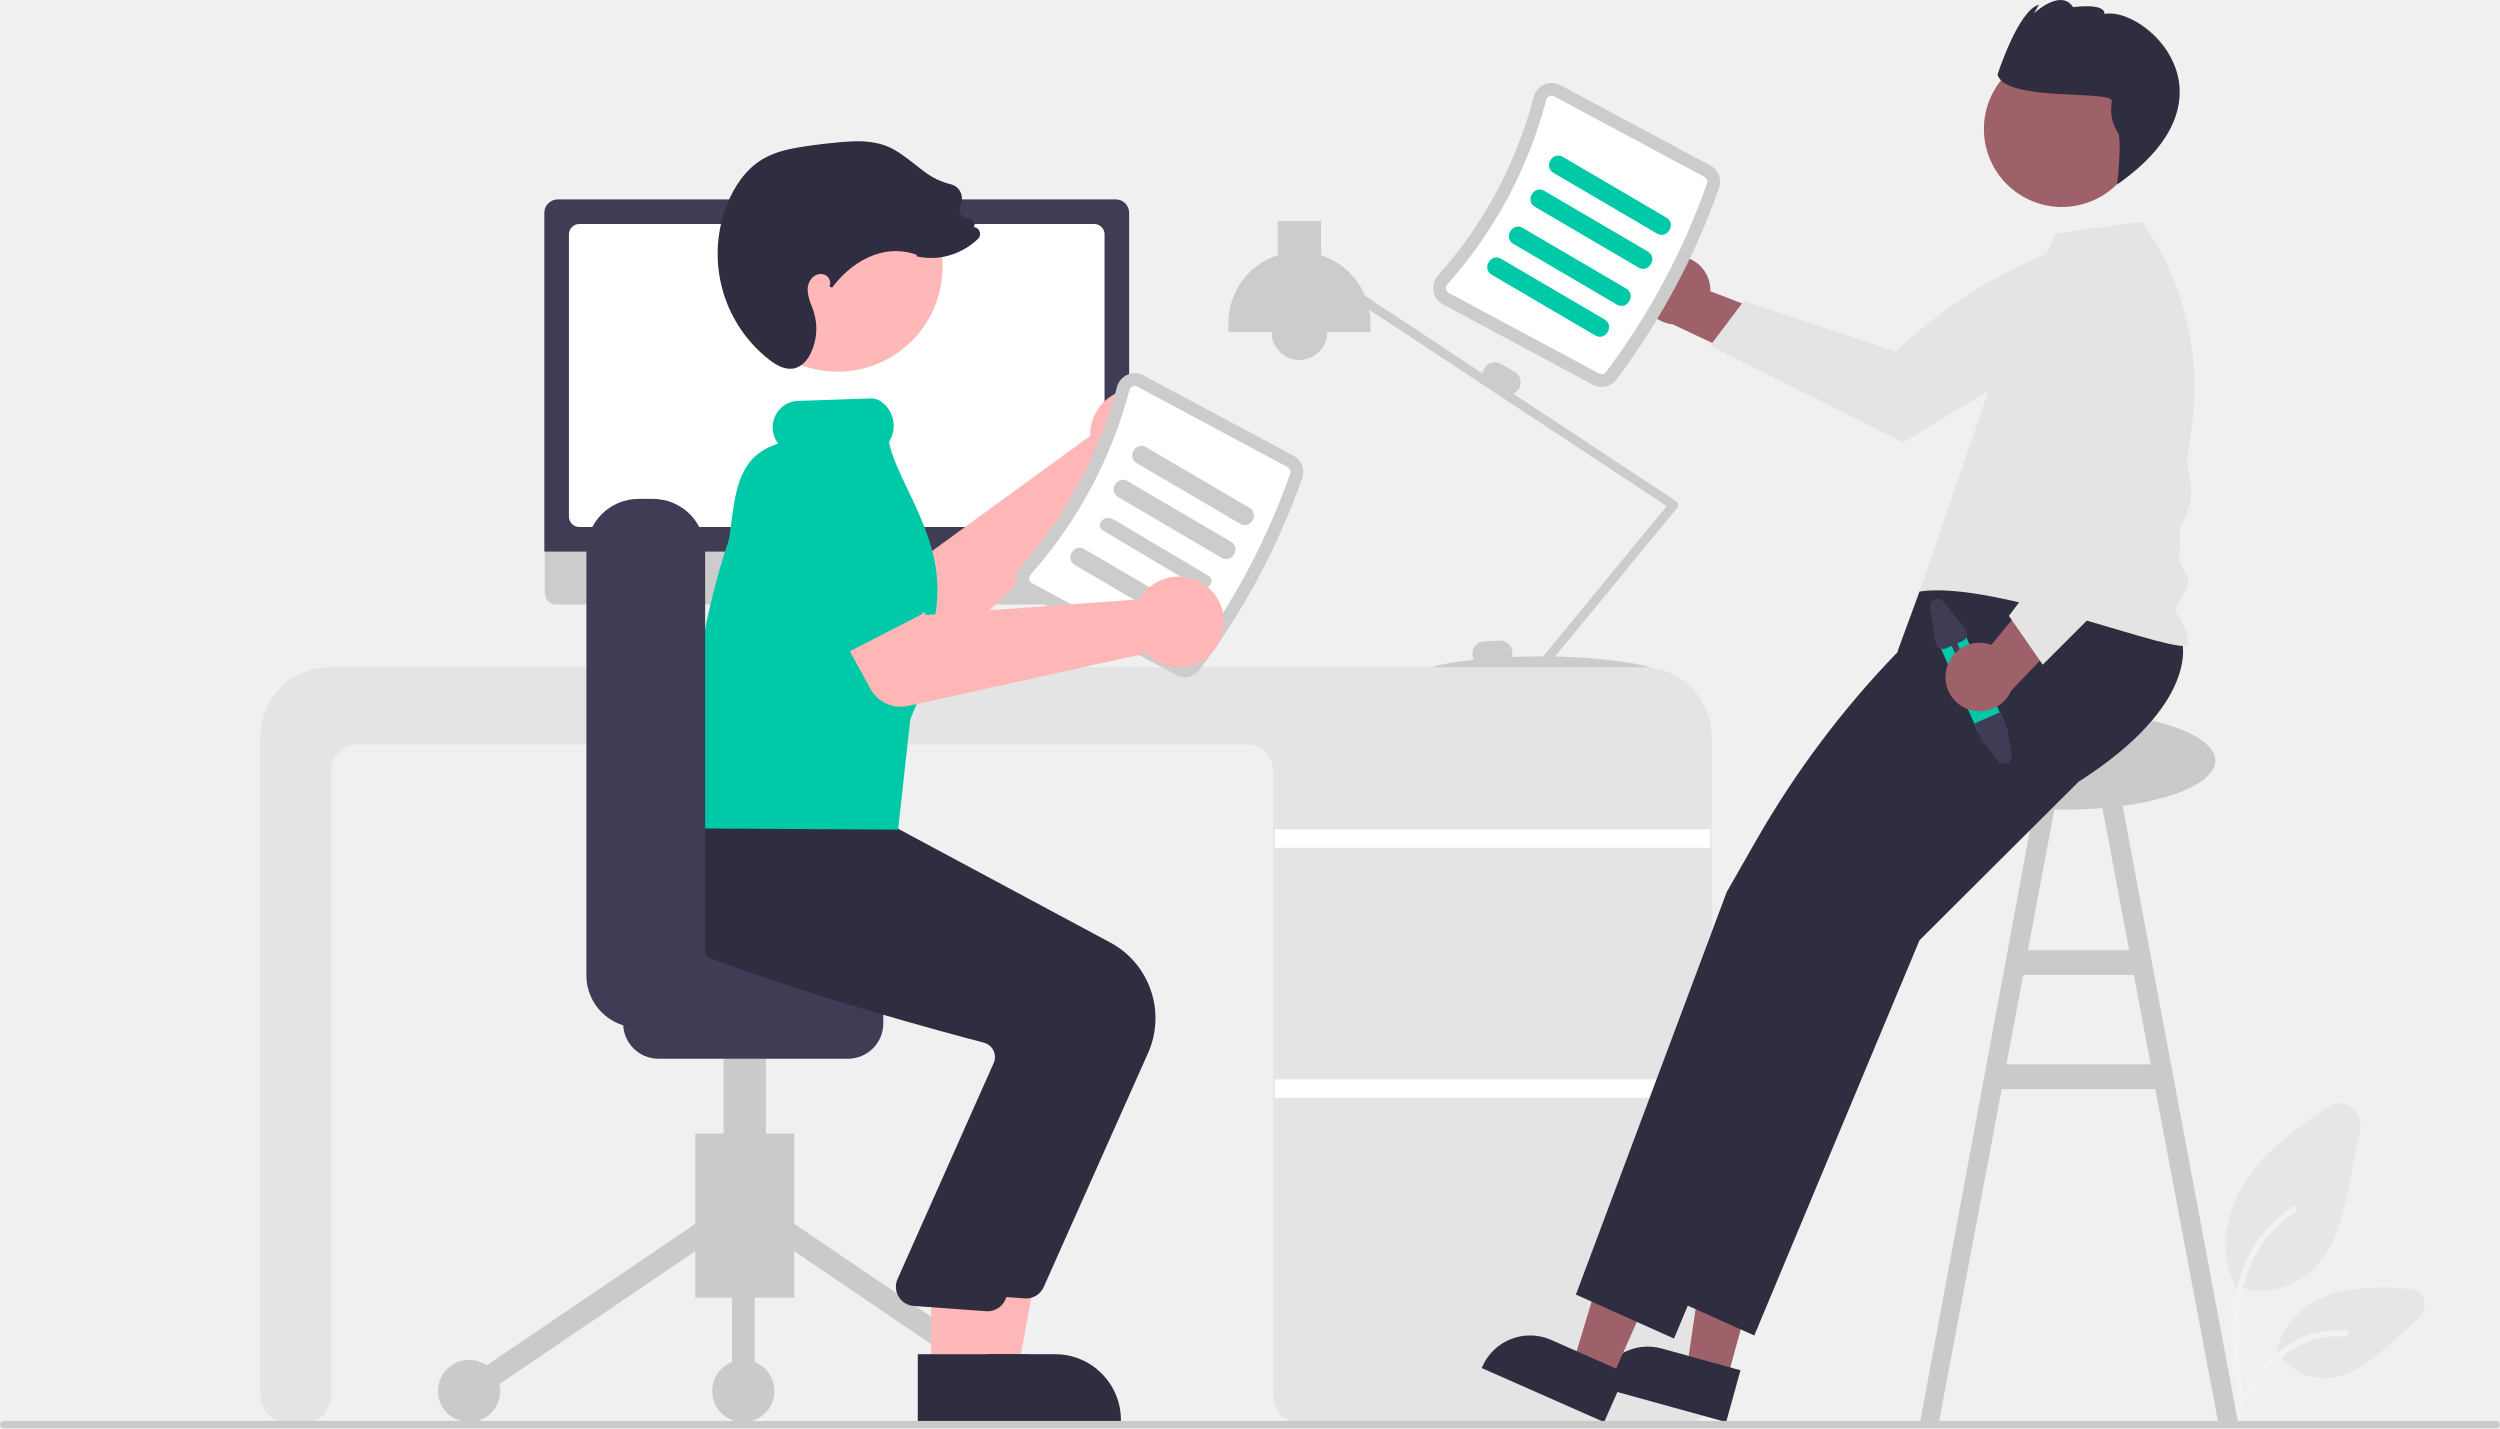
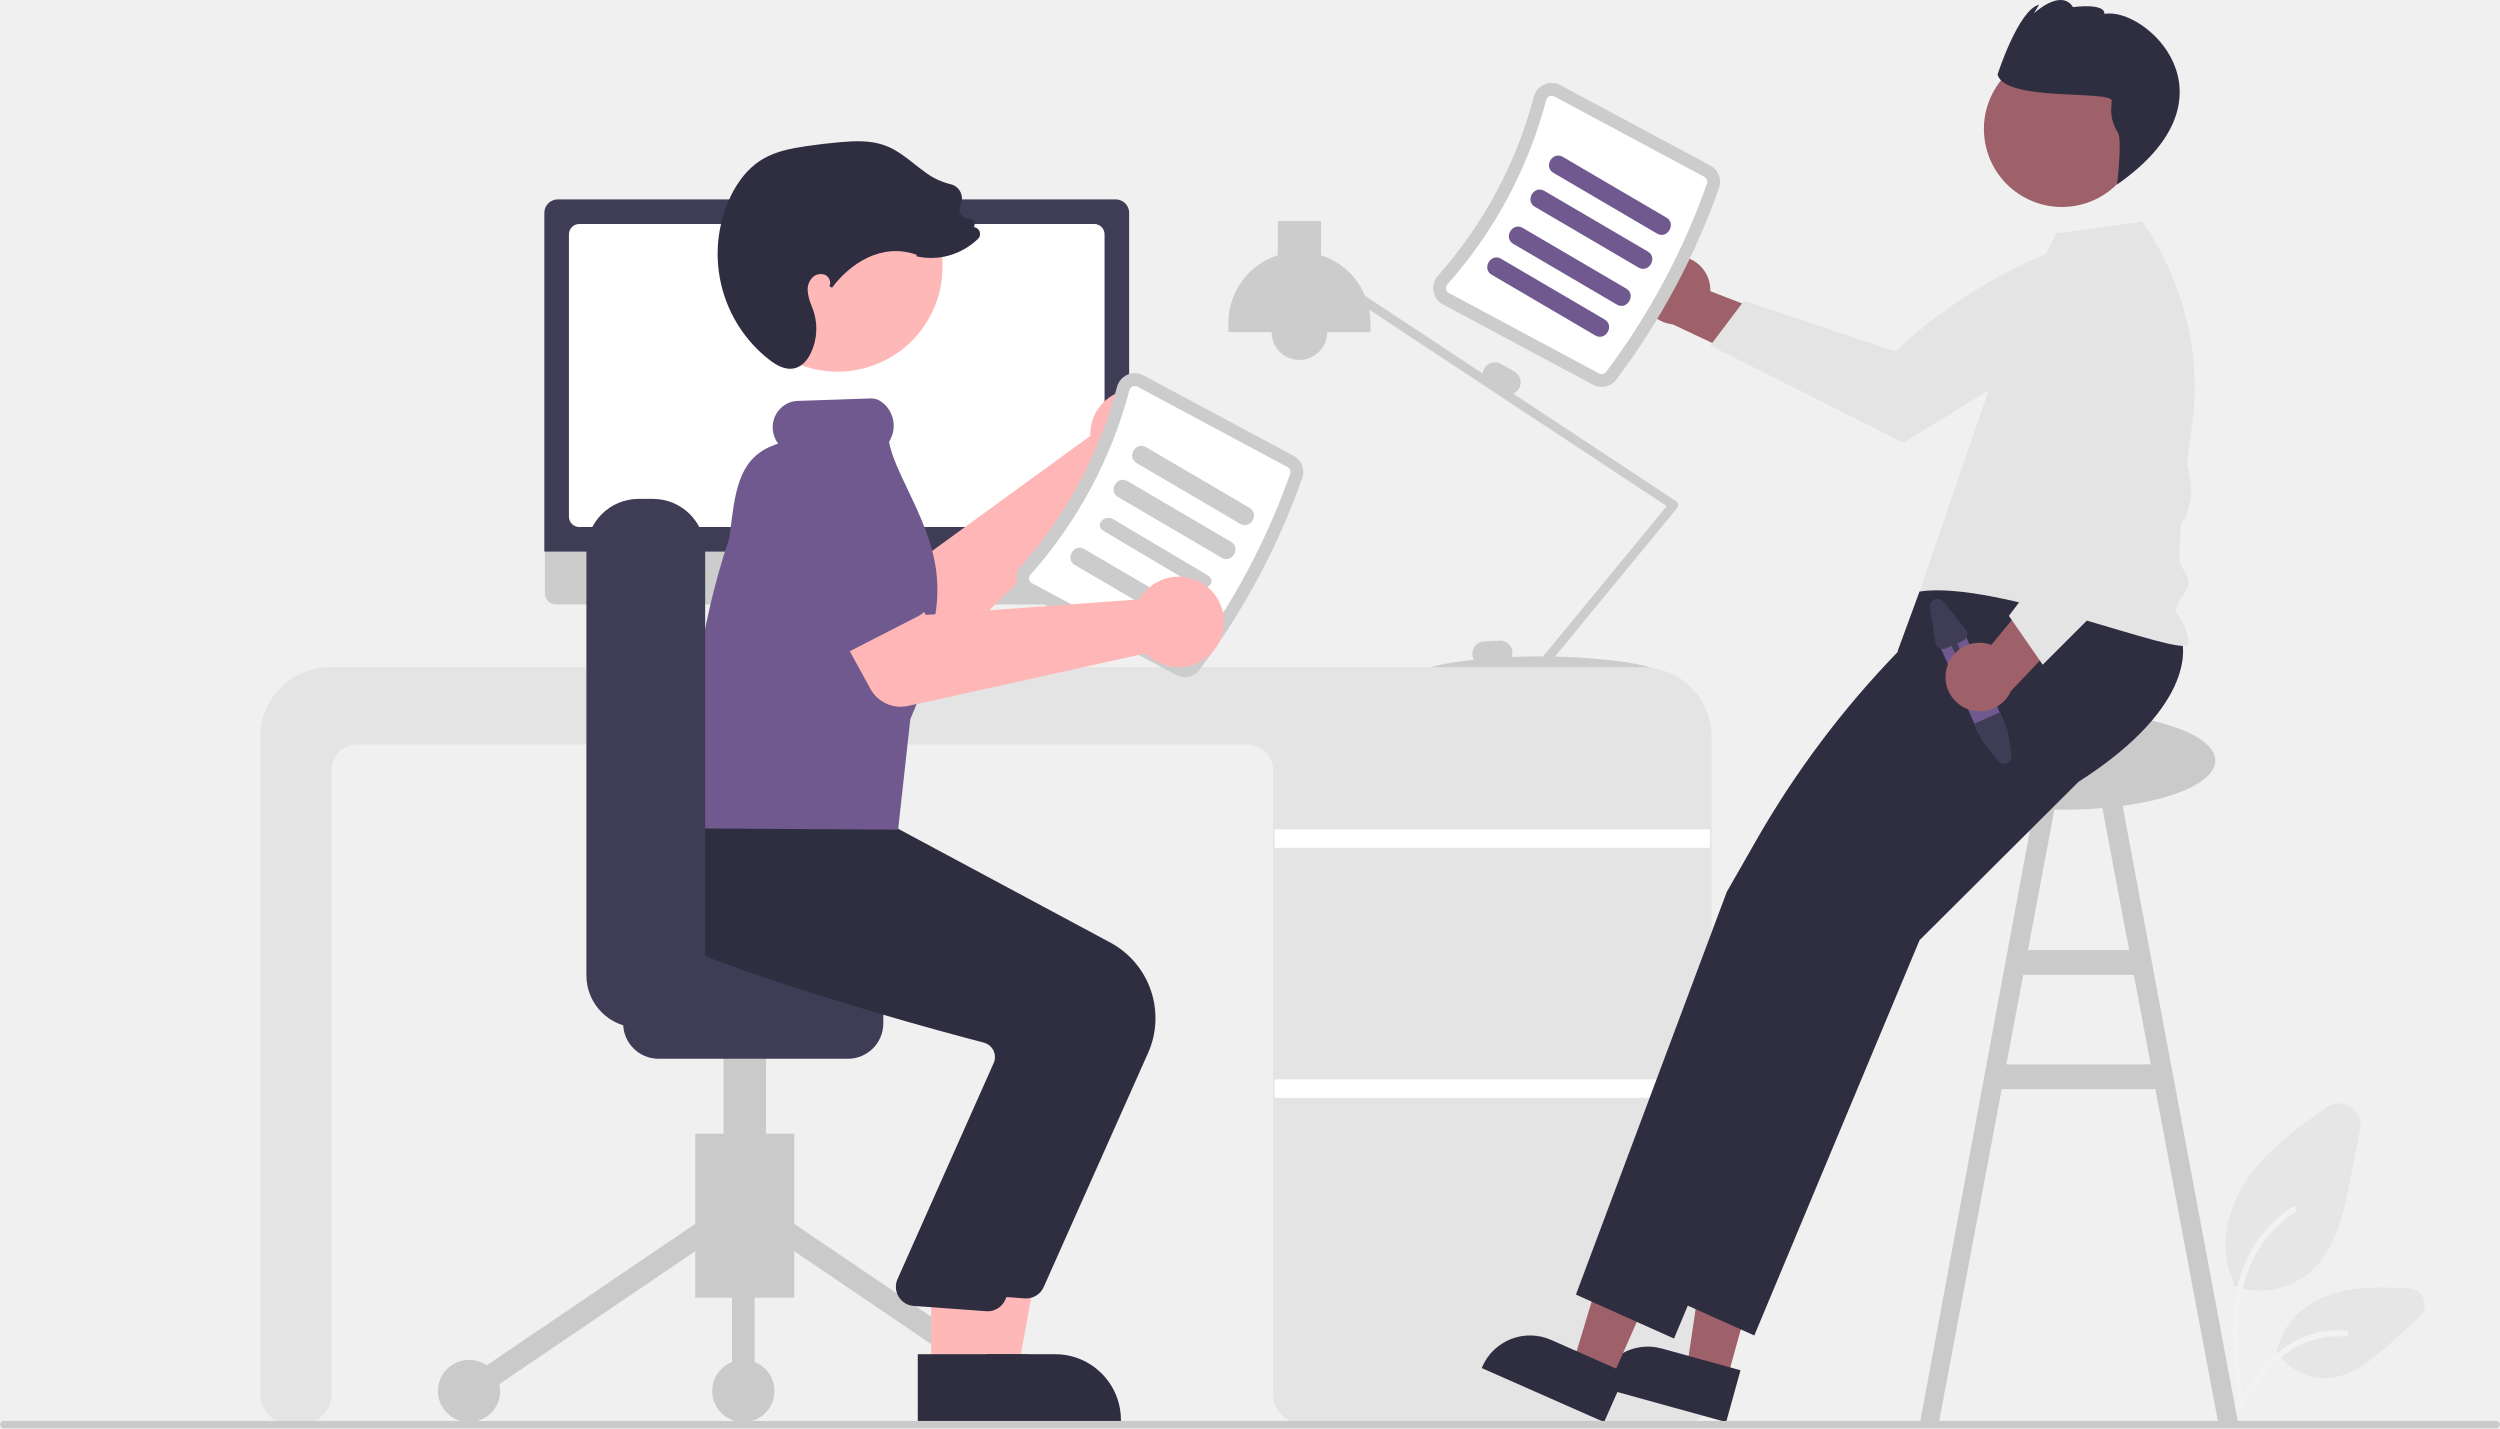
<svg xmlns="http://www.w3.org/2000/svg" data-name="Layer 1" width="809.675" height="462.577" viewBox="0 0 809.675 462.577">
  <path d="M328.25,429.039v-130a7,7,0,1,1,14,0v130a7,7,0,0,1-14,0Z" transform="translate(-195.1623 -218.7113)" fill="#f0f0f0" />
  <path d="M311.5,429.039v-130a7,7,0,1,1,14,0v130a7,7,0,0,1-14,0Z" transform="translate(-195.1623 -218.7113)" fill="#f0f0f0" />
  <path d="M294.75,429.039v-130a7,7,0,1,1,14,0v130a7,7,0,0,1-14,0Z" transform="translate(-195.1623 -218.7113)" fill="#f0f0f0" />
  <path d="M927.154,636.675a24.441,24.441,0,0,1-8.271-1.436l-.409-.147.188-.905c-4.752-9.601-3.091-22.753,4.253-33.567,6.677-9.831,16.829-16.979,25.786-23.284a6.967,6.967,0,0,1,10.848,7.029l-3.203,16.434c-2.312,11.855-5.062,23.076-13.217,30.073A24.904,24.904,0,0,1,927.154,636.675Z" transform="translate(-195.1623 -218.7113)" fill="#e6e6e6" />
  <path d="M948.131,665.072a18.621,18.621,0,0,1-15.563-8.565l-.232-.361.554-.488c1.433-7.818,8.173-14.784,17.223-17.78,8.226-2.723,17.306-2.277,25.312-1.886h0a5.349,5.349,0,0,1,3.323,9.314l-9.008,8.131c-6.546,5.907-13.074,11.241-20.949,11.623Q948.459,665.073,948.131,665.072Z" transform="translate(-195.1623 -218.7113)" fill="#e6e6e6" />
  <path d="M920.176,673.764c-1.33-9.905-2.698-19.938-1.765-29.949.829-8.891,3.482-17.576,8.884-24.696a40.516,40.516,0,0,1,10.31-9.551c1.031-.665,1.98,1.005.953,1.667a38.871,38.871,0,0,0-15.112,18.64c-3.29,8.555-3.818,17.88-3.251,26.968.343,5.496,1.07,10.955,1.802,16.408a1.004,1.004,0,0,1-.66,1.188.948.948,0,0,1-1.162-.674Z" transform="translate(-195.1623 -218.7113)" fill="#f2f2f2" />
  <path d="M916.416,679.458c6.403-11.581,13.829-24.453,27.099-28.567a29.613,29.613,0,0,1,11.398-1.203c1.21.107.908,2.014-.3,1.907a27.633,27.633,0,0,0-18.19,4.92c-5.129,3.569-9.122,8.53-12.502,13.792-2.07,3.223-3.925,6.582-5.78,9.938-.593,1.072-2.325.298-1.726-.787Z" transform="translate(-195.1623 -218.7113)" fill="#f2f2f2" />
  <path d="M913.535,679.289,920,679.437,881.02,471.199l-6.465,1.218,10.179,54.02H851.94l10.179-54.02-6.464-1.218L817,679.437l6.139-.148,20.322-107.852h49.751ZM844.969,563.437l5.464-29h35.808l5.464,29Z" transform="translate(-195.1623 -218.7113)" fill="#cacaca" />
  <path d="M631.25,432.356V363.97c0-2.03,3.14-3.682,7-3.682s7,1.652,7,3.682v68.385c0,2.03-3.14,3.682-7,3.682S631.25,434.386,631.25,432.356Z" transform="translate(-195.1623 -218.7113)" fill="#f0f0f0" />
  <path d="M614.5,432.356V363.97c0-2.03,3.14-3.682,7-3.682s7,1.652,7,3.682v68.385c0,2.03-3.14,3.682-7,3.682S614.5,434.386,614.5,432.356Z" transform="translate(-195.1623 -218.7113)" fill="#f0f0f0" />
  <path d="M597.75,432.356V363.97c0-2.03,3.14-3.682,7-3.682s7,1.652,7,3.682v68.385c0,2.03-3.14,3.682-7,3.682S597.75,434.386,597.75,432.356Z" transform="translate(-195.1623 -218.7113)" fill="#f0f0f0" />
  <path d="M738.664,382.065a1.499,1.499,0,0,0-.656-1.028L685.235,346.198a3.954,3.954,0,0,0,1.894-1.659h0a4.012,4.012,0,0,0-1.464-5.464l-4.33-2.5a4.011,4.011,0,0,0-5.464,1.464,3.939,3.939,0,0,0-.507,1.643l-38.094-25.148A23.059,23.059,0,0,0,623,301.377V290.289H609v11.088a23.007,23.007,0,0,0-16,21.912v3h14a9,9,0,0,0,18,0h14v-3a23.123,23.123,0,0,0-.405-4.286l96.369,63.62L694.933,431.293c-.311-.001-.62-.004-.933-.004-3.194,0-6.289.075-9.237.206a3.957,3.957,0,0,0,.229-1.544,4.012,4.012,0,0,0-4.203-3.786l-4.993.26a4.012,4.012,0,0,0-3.787,4.203,3.932,3.932,0,0,0,.542,1.772C663.722,433.337,658,434.631,658,435.289c0,1.078,15.363.052,34.592.002a1.495,1.495,0,0,0,2.566.45l.371-.45c19.172.053,34.471,1.073,34.471-.003,0-1.015-13.602-3.538-31.226-3.943l39.566-48.104A1.501,1.501,0,0,0,738.664,382.065Z" transform="translate(-195.1623 -218.7113)" fill="#ccc" />
  <path d="M740.107,679.789H616.892a9.403,9.403,0,0,1-9.392-9.393V468.181a8.401,8.401,0,0,0-8.392-8.392H310.892a8.401,8.401,0,0,0-8.392,8.392V670.396A9.403,9.403,0,0,1,293.108,679.789h-4.216a9.403,9.403,0,0,1-9.392-9.393V457.289a22.525,22.525,0,0,1,22.5-22.5h425a22.526,22.526,0,0,1,22.5,22.5V670.396A9.404,9.404,0,0,1,740.107,679.789Z" transform="translate(-195.1623 -218.7113)" fill="#e4e4e4" />
  <rect x="412.838" y="268.577" width="141" height="6" fill="#fff" />
  <rect x="412.838" y="349.577" width="141" height="6" fill="#fff" />
  <path d="M491.284,433.801l-4.052-1.706-2.78-20.315H447.431l-3.013,20.232-3.626,1.813a.861.861,0,0,0,.385,1.631h49.772A.861.861,0,0,0,491.284,433.801Z" transform="translate(-195.1623 -218.7113)" fill="#e6e6e6" />
  <path d="M557.071,414.483H375.217a3.603,3.603,0,0,1-3.595-3.603V385.236H560.666V410.88A3.603,3.603,0,0,1,557.071,414.483Z" transform="translate(-195.1623 -218.7113)" fill="#ccc" />
  <path d="M560.856,397.356H371.457V287.632A4.348,4.348,0,0,1,375.8,283.289H556.513a4.348,4.348,0,0,1,4.343,4.343Z" transform="translate(-195.1623 -218.7113)" fill="#3f3d56" />
  <path d="M549.544,389.392H382.769a3.352,3.352,0,0,1-3.348-3.348V294.601a3.352,3.352,0,0,1,3.348-3.348H549.544a3.352,3.352,0,0,1,3.348,3.348V386.044A3.352,3.352,0,0,1,549.544,389.392Z" transform="translate(-195.1623 -218.7113)" fill="#fff" />
  <path d="M736.502,301.75a11.025,11.025,0,0,1,12.592,11.281l36.565,14.074-16.566,11.836-32.183-15.18a11.085,11.085,0,0,1-.407-22.012Z" transform="translate(-195.1623 -218.7113)" fill="#9e616a" />
  <path d="M875.339,294.841l6.186,11.247a32.296,32.296,0,0,1-10.963,18.211c-9.471,7.988-58.992,37.737-58.992,37.737l-62.517-31.385,10.937-14.533,49.082,16.449,0,0a160.767,160.767,0,0,1,64.164-37.094Z" transform="translate(-195.1623 -218.7113)" fill="#e4e4e4" />
  <ellipse cx="668.675" cy="246.336" rx="48.791" ry="15.898" fill="#cacaca" />
  <polygon points="559.217 447.105 546.261 443.524 553.909 391.846 573.031 397.133 559.217 447.105" fill="#9e616a" />
  <path d="M754.212,679.289l-41.775-11.548.146-.528a16.871,16.871,0,0,1,20.755-11.766l.001 0,25.515,7.053Z" transform="translate(-195.1623 -218.7113)" fill="#2f2e41" />
  <polygon points="521.653 447.273 509.356 441.843 524.448 391.831 542.596 399.844 521.653 447.273" fill="#9e616a" />
  <path d="M714.688,679.289,675.039,661.781l.221-.501a16.871,16.871,0,0,1,22.247-8.619l.001 0,24.216,10.693Z" transform="translate(-195.1623 -218.7113)" fill="#2f2e41" />
  <path d="M901.809,426.178s6.517,20.193-33.471,45.73l-51.501,51.319-53.512,128.006-31.77-14.243,6.231-16.632,4.181-11.16,2.139-5.71,2.293-6.121L780.41,506.581l28.57-50.023.829-27.143,7.027-19.134,50.983-18.091Z" transform="translate(-195.1623 -218.7113)" fill="#2f2e41" />
  <path d="M875.809,427.178s6.517,20.193-33.471,45.73l-51.501,51.319-53.512,128.006-31.77-14.243,6.231-16.632,4.181-11.16,2.139-5.71,2.293-6.121L754.41,507.581l9.566-16.749a305.081,305.081,0,0,1,45.646-60.815L819,420.322l1-15,21.82-12.133Z" transform="translate(-195.1623 -218.7113)" fill="#2f2e41" />
  <path d="M845,328.322l16-34,27.922-3.809S910.724,318.291,905,357.322c-2.147,14.637-3.896,29.209-4,42-.028,3.403,2.95,4.923,3,8,.049,3.023-5.643,7.946-4,10a17.53,17.53,0,0,1,4,10c-1.981,4.716-61.956-20.834-87.164-17.042Z" transform="translate(-195.1623 -218.7113)" fill="#e4e4e4" />
  <circle cx="862.949" cy="260.492" r="25.255" transform="translate(2.9207 650.46) rotate(-59.27092)" fill="#9e616a" />
  <path d="M879.095,251.424c-.048.665-.115,1.545-.192,2.54a13.191,13.191,0,0,0,2.199,7.68c1.413,2.389-.273,16.821-.273,16.821,41.368-28.836,8.681-57.807-4.105-55.232.267-3.667-10.161-2.214-10.161-2.214-3.973-6.188-12.682,2.026-12.682,2.026l1.68-2.827c-6.761,1.72-13.444,22.615-13.444,22.615C844.411,251.848,879.362,247.757,879.095,251.424Z" transform="translate(-195.1623 -218.7113)" fill="#2f2e41" />
  <path d="M718.615,341.697a231.85,231.85,0,0,0,33.323-62.191,5.955,5.955,0,0,0-2.812-7.169L700.481,246.272a5.878,5.878,0,0,0-5.157-.209,5.978,5.978,0,0,0-3.407,3.992,141.635,141.635,0,0,1-31.067,57.982,5.977,5.977,0,0,0-1.437,5.047,5.878,5.878,0,0,0,3.03,4.177l48.645,26.065A5.955,5.955,0,0,0,718.615,341.697Z" transform="translate(-195.1623 -218.7113)" fill="#ccc" />
  <path d="M715.296,339.203a1.797,1.797,0,0,1-2.245.464L664.405,313.601a1.725,1.725,0,0,1-.903-1.242,1.825,1.825,0,0,1,.45-1.561,145.803,145.803,0,0,0,31.983-59.69,1.825,1.825,0,0,1,1.049-1.239,1.726,1.726,0,0,1,1.537.064L747.165,275.998a1.797,1.797,0,0,1,.858,2.128A227.698,227.698,0,0,1,715.296,339.203Z" transform="translate(-195.1623 -218.7113)" fill="#fff" />
-   <path d="M698.277,274.697l33.552,19.666c3.338,1.957,6.361-3.227,3.028-5.181L701.305,269.516c-3.338-1.957-6.361,3.227-3.028,5.181Z" transform="translate(-195.1623 -218.7113)" fill="#00c9a7" />
-   <path d="M692.277,285.697l33.552,19.666c3.338,1.957,6.361-3.227,3.028-5.181L695.305,280.516c-3.338-1.957-6.361,3.227-3.028,5.181Z" transform="translate(-195.1623 -218.7113)" fill="#00c9a7" />
-   <path d="M685.277,297.697l33.552,19.666c3.338,1.957,6.361-3.227,3.028-5.181L688.305,292.516c-3.338-1.957-6.361,3.227-3.028,5.181Z" transform="translate(-195.1623 -218.7113)" fill="#00c9a7" />
-   <path d="M678.277,307.697l33.552,19.666c3.338,1.957,6.361-3.227,3.028-5.181L681.305,302.516c-3.338-1.957-6.361,3.227-3.028,5.181Z" transform="translate(-195.1623 -218.7113)" fill="#00c9a7" />
-   <path d="M831.232,423.375,843.828,451.701a4.469,4.469,0,0,1-.319,4.243,4.479,4.479,0,0,1-4.54,2.019,4.128,4.128,0,0,1-.868-.232,4.512,4.512,0,0,1-2.496-2.374l-12.596-28.325a4.5,4.5,0,1,1,8.224-3.657Z" transform="translate(-195.1623 -218.7113)" fill="#00c9a7" />
+   <path d="M698.277,274.697l33.552,19.666c3.338,1.957,6.361-3.227,3.028-5.181L701.305,269.516c-3.338-1.957-6.361,3.227-3.028,5.181Z" transform="translate(-195.1623 -218.7113)" fill="#6f598f" />
+   <path d="M692.277,285.697l33.552,19.666c3.338,1.957,6.361-3.227,3.028-5.181L695.305,280.516c-3.338-1.957-6.361,3.227-3.028,5.181Z" transform="translate(-195.1623 -218.7113)" fill="#6f598f" />
+   <path d="M685.277,297.697l33.552,19.666c3.338,1.957,6.361-3.227,3.028-5.181L688.305,292.516c-3.338-1.957-6.361,3.227-3.028,5.181Z" transform="translate(-195.1623 -218.7113)" fill="#6f598f" />
+   <path d="M678.277,307.697l33.552,19.666c3.338,1.957,6.361-3.227,3.028-5.181L681.305,302.516c-3.338-1.957-6.361,3.227-3.028,5.181Z" transform="translate(-195.1623 -218.7113)" fill="#6f598f" />
+   <path d="M831.232,423.375,843.828,451.701a4.469,4.469,0,0,1-.319,4.243,4.479,4.479,0,0,1-4.54,2.019,4.128,4.128,0,0,1-.868-.232,4.512,4.512,0,0,1-2.496-2.374l-12.596-28.325a4.5,4.5,0,1,1,8.224-3.657Z" transform="translate(-195.1623 -218.7113)" fill="#6f598f" />
  <path d="M842.812,449.416l2.524,5.717,1.29,8.105a2.451,2.451,0,0,1-4.329,1.925l-5.222-6.497-2.487-5.592Z" transform="translate(-195.1623 -218.7113)" fill="#3f3d56" />
  <path d="M820.209,415.495l1.805,11.34a2.452,2.452,0,0,0,3.419,1.855l1.79-.796,3.454,7.767a1,1,0,0,0,1.827-.813l-3.454-7.767,1.79-.796a2.455,2.455,0,0,0,1.248-3.232,2.468,2.468,0,0,0-.337-.549l-7.212-8.936a2.453,2.453,0,0,0-4.33,1.926Z" transform="translate(-195.1623 -218.7113)" fill="#3f3d56" />
  <path d="M825.434,435.963a11.025,11.025,0,0,1,14.671-8.402l24.866-30.278,6.021,19.449-24.537,25.771a11.085,11.085,0,0,1-21.022-6.54Z" transform="translate(-195.1623 -218.7113)" fill="#9e616a" />
  <path d="M856.739,433.995,845.787,418.176l31.099-41.465-16.021-34.33,1.167-40.835,13.239-2.446.164.082a32.537,32.537,0,0,1,14.099,16.423c3.303,8.256,10.675,39.25,14.776,56.99a20.679,20.679,0,0,1-5.561,19.389Z" transform="translate(-195.1623 -218.7113)" fill="#e4e4e4" />
  <path d="M548.376,357.557a14.719,14.719,0,0,0-.091,2.316l-56.073,40.794L476.808,393.849l-13.327,21.903,26.098,14.719a11.186,11.186,0,0,0,13.311-1.741l56.435-55.123a14.677,14.677,0,1,0-10.949-16.05Z" transform="translate(-195.1623 -218.7113)" fill="#ffb6b6" />
-   <path d="M490.399,402.158l-16.352,27.248a6.292,6.292,0,0,1-9.388,1.625l-24.483-20.107A17.474,17.474,0,0,1,458.247,381.01l29.17,12.099a6.292,6.292,0,0,1,2.983,9.049Z" transform="translate(-195.1623 -218.7113)" fill="#00c9a7" />
+   <path d="M490.399,402.158l-16.352,27.248a6.292,6.292,0,0,1-9.388,1.625l-24.483-20.107A17.474,17.474,0,0,1,458.247,381.01l29.17,12.099a6.292,6.292,0,0,1,2.983,9.049Z" transform="translate(-195.1623 -218.7113)" fill="#6f598f" />
  <rect x="420.336" y="585.879" width="32.052" height="53.115" transform="translate(677.5629 1006.162) rotate(-180)" fill="#cacaca" />
  <rect x="483.525" y="596.633" width="7.327" height="92.965" transform="translate(-513.6929 466.4336) rotate(-55.84051)" fill="#cacaca" />
  <rect x="339.054" y="639.452" width="92.965" height="7.327" transform="translate(-489.758 108.721) rotate(-34.15969)" fill="#cacaca" />
  <circle cx="330.489" cy="450.504" r="10.074" fill="#cacaca" />
  <circle cx="240.742" cy="450.504" r="10.074" fill="#cacaca" />
  <circle cx="151.911" cy="450.504" r="10.074" fill="#cacaca" />
  <rect x="237.079" y="398.304" width="7.326" height="52.2" fill="#cacaca" />
  <rect x="429.494" y="539.174" width="13.737" height="70.515" transform="translate(677.5629 930.1516) rotate(-180)" fill="#cacaca" />
  <path d="M396.984,550.163V533.679a11.46,11.46,0,0,1,11.447-11.447h61.358A11.46,11.46,0,0,1,481.236,533.679v16.484a11.46,11.46,0,0,1-11.447,11.447H408.431A11.46,11.46,0,0,1,396.984,550.163Z" transform="translate(-195.1623 -218.7113)" fill="#3f3d56" />
  <polygon points="312.641 444.129 329.609 444.128 337.683 400.117 312.639 400.118 312.641 444.129" fill="#ffb8b8" />
  <path d="M503.476,679.289l54.715-.002v-.692a21.296,21.296,0,0,0-21.296-21.296h-.002l-33.418.001Z" transform="translate(-195.1623 -218.7113)" fill="#2f2e41" />
  <path d="M533.183,635.548l33.829-75.86a27.801,27.801,0,0,0-12.206-35.688l-73.377-39.347-33.484-2.848-30.886-2.807-.223.377c-.285.481-6.926,11.952-2.437,24.529,3.405,9.54,12.262,16.992,26.324,22.149,32.824,12.035,70.741,22.322,85.52,26.185a4.777,4.777,0,0,1,3.061,2.436,4.842,4.842,0,0,1,.272,3.874l-31.429,70.61a6.228,6.228,0,0,0,5.273,8.345l23.484,1.71q.299.028.595.028A6.224,6.224,0,0,0,533.183,635.548Z" transform="translate(-195.1623 -218.7113)" fill="#2f2e41" />
  <polygon points="301.568 444.129 318.536 444.128 326.61 400.117 301.566 400.118 301.568 444.129" fill="#ffb8b8" />
  <path d="M492.403,679.289l54.715-.002v-.692a21.296,21.296,0,0,0-21.296-21.296h-.002l-33.418.001Z" transform="translate(-195.1623 -218.7113)" fill="#2f2e41" />
  <path d="M520.726,639.701l33.829-75.86a27.801,27.801,0,0,0-12.206-35.688l-73.377-39.347-33.483-2.848-24.192-2.098.003-.332c-.285.481-6.926,11.952-2.437,24.529,3.405,9.54,5.341,16.992,19.404,22.149,32.824,12.035,70.741,22.322,85.52,26.185a4.777,4.777,0,0,1,3.061,2.436,4.842,4.842,0,0,1,.272,3.874l-31.429,70.61a6.228,6.228,0,0,0,5.273,8.345l23.484,1.71q.299.028.595.028A6.224,6.224,0,0,0,520.726,639.701Z" transform="translate(-195.1623 -218.7113)" fill="#2f2e41" />
  <circle cx="466.433" cy="305.085" r="33.995" transform="translate(-133.4516 469.5658) rotate(-76.6227)" fill="#ffb8b8" />
  <path d="M583.615,435.697a231.85,231.85,0,0,0,33.323-62.191,5.955,5.955,0,0,0-2.812-7.169L565.481,340.272a5.878,5.878,0,0,0-5.157-.209,5.978,5.978,0,0,0-3.407,3.992,141.635,141.635,0,0,1-31.067,57.982,5.977,5.977,0,0,0-1.437,5.047,5.878,5.878,0,0,0,3.03,4.177l48.645,26.065A5.955,5.955,0,0,0,583.615,435.697Z" transform="translate(-195.1623 -218.7113)" fill="#ccc" />
  <path d="M580.296,433.203a1.797,1.797,0,0,1-2.245.464L529.405,407.601a1.725,1.725,0,0,1-.903-1.242,1.825,1.825,0,0,1,.45-1.561,145.803,145.803,0,0,0,31.983-59.69,1.825,1.825,0,0,1,1.049-1.239,1.726,1.726,0,0,1,1.537.064L612.165,369.998a1.797,1.797,0,0,1,.858,2.128A227.698,227.698,0,0,1,580.296,433.203Z" transform="translate(-195.1623 -218.7113)" fill="#fff" />
  <path d="M563.277,368.697l33.552,19.666c3.338,1.957,6.361-3.227,3.028-5.181L566.305,363.516c-3.338-1.957-6.361,3.227-3.028,5.181Z" transform="translate(-195.1623 -218.7113)" fill="#ccc" />
  <path d="M557.277,379.697l33.552,19.666c3.338,1.957,6.361-3.227,3.028-5.181L560.305,374.516c-3.338-1.957-6.361,3.227-3.028,5.181Z" transform="translate(-195.1623 -218.7113)" fill="#ccc" />
  <path d="M552.563,390.654l30.514,18.115c3.036,1.802,6.283-1.924,3.252-3.723l-30.514-18.115c-3.036-1.802-6.283,1.924-3.252,3.723Z" transform="translate(-195.1623 -218.7113)" fill="#ccc" />
  <path d="M543.277,401.697l33.552,19.666c3.338,1.957,6.361-3.227,3.028-5.181L546.305,396.516c-3.338-1.957-6.361,3.227-3.028,5.181Z" transform="translate(-195.1623 -218.7113)" fill="#ccc" />
-   <path d="M486.034,487.406l-67.274-.402-.018-.479c-1.283-33.754,2.843-64.33,12.612-93.475.138-1.091.287-2.257.434-3.401,1.669-13.039,2.994-23.392,15.393-27.247a8.815,8.815,0,0,1-1.752-4.734,8.613,8.613,0,0,1,2.145-6.3,8.283,8.283,0,0,1,5.753-2.807l23.945-.815a5.604,5.604,0,0,1,3.477,1.179,9.559,9.559,0,0,1,2.784,12.077c-.282.562-.39.817-.431.929.851,4.46,3.377,9.758,6.05,15.364,3.827,8.027,8.165,17.125,9.28,26.858a49.127,49.127,0,0,1-.741,15.749,31.037,31.037,0,0,0-.342,8.453c.219,4.182.425,8.13-1.938,11.948-.603,1.035-1.292,2.139-2.101,3.361l-3.325,7.948Z" transform="translate(-195.1623 -218.7113)" fill="#00c9a7" />
+   <path d="M486.034,487.406l-67.274-.402-.018-.479c-1.283-33.754,2.843-64.33,12.612-93.475.138-1.091.287-2.257.434-3.401,1.669-13.039,2.994-23.392,15.393-27.247a8.815,8.815,0,0,1-1.752-4.734,8.613,8.613,0,0,1,2.145-6.3,8.283,8.283,0,0,1,5.753-2.807l23.945-.815a5.604,5.604,0,0,1,3.477,1.179,9.559,9.559,0,0,1,2.784,12.077c-.282.562-.39.817-.431.929.851,4.46,3.377,9.758,6.05,15.364,3.827,8.027,8.165,17.125,9.28,26.858a49.127,49.127,0,0,1-.741,15.749,31.037,31.037,0,0,0-.342,8.453c.219,4.182.425,8.13-1.938,11.948-.603,1.035-1.292,2.139-2.101,3.361l-3.325,7.948Z" transform="translate(-195.1623 -218.7113)" fill="#6f598f" />
  <path d="M385.079,534.642V397.18a16.914,16.914,0,0,1,16.895-16.895h4.673a16.914,16.914,0,0,1,16.895,16.895V534.642a16.914,16.914,0,0,1-16.895,16.895h-4.673A16.914,16.914,0,0,1,385.079,534.642Z" transform="translate(-195.1623 -218.7113)" fill="#3f3d56" />
  <path d="M565.483,410.9a14.718,14.718,0,0,0-1.299,1.919l-69.158,5.05-9.485-13.922-22.881,11.569,14.396,26.277a11.186,11.186,0,0,0,12.224,5.548l77.03-17.029A14.677,14.677,0,1,0,565.483,410.9Z" transform="translate(-195.1623 -218.7113)" fill="#ffb6b6" />
-   <path d="M492.698,418.178,464.427,432.689a6.292,6.292,0,0,1-8.831-3.575l-10.181-30.001A17.465,17.465,0,0,1,453.023,375.677c-12.532,6.433,13.569-11.839,23.53,7.568l18.388,25.673a6.292,6.292,0,0,1-2.243,9.26Z" transform="translate(-195.1623 -218.7113)" fill="#00c9a7" />
+   <path d="M492.698,418.178,464.427,432.689a6.292,6.292,0,0,1-8.831-3.575l-10.181-30.001A17.465,17.465,0,0,1,453.023,375.677c-12.532,6.433,13.569-11.839,23.53,7.568l18.388,25.673a6.292,6.292,0,0,1-2.243,9.26Z" transform="translate(-195.1623 -218.7113)" fill="#6f598f" />
  <path d="M451.076,338.15c-2.046,0-4.304-.986-6.849-2.984a43.513,43.513,0,0,1-13.265-51.025c1.851-4.421,5.312-10.43,11.292-13.951,4.299-2.53,9.349-3.444,13.745-4.103,3.806-.57,7.659-1.024,11.453-1.348,4.533-.388,9.77-.649,14.546,1.165,3.499,1.33,6.478,3.679,9.358,5.95,1.004.791,2.042,1.61,3.082,2.368a22.697,22.697,0,0,0,8.528,4.142,4.671,4.671,0,0,1,3.126,2.29,4.754,4.754,0,0,1,.334,3.929c-.449,1.26-.855,2.396-.034,3.626a3.24,3.24,0,0,0,2.706,1.379,1.677,1.677,0,0,1,1.418.74,1.709,1.709,0,0,1,.186,1.59l-.132.339a2.181,2.181,0,0,1,1.701,1.106,2.235,2.235,0,0,1-.411,2.768,22.404,22.404,0,0,1-10.918,5.714,21.821,21.821,0,0,1-8.499-.02l-.451-.088.055-.5c-11.344-4.046-21.584,2.82-27.422,10.67l-.843-.532a2.419,2.419,0,0,0,.107-1.896,2.941,2.941,0,0,0-1.455-1.721,3.808,3.808,0,0,0-4.144.827,5.652,5.652,0,0,0-1.55,4.286,15.339,15.339,0,0,0,1.251,4.806c.274.729.558,1.482.789,2.242a18.311,18.311,0,0,1-.968,13.035c-.884,1.86-2.481,4.232-5.076,4.968A6.071,6.071,0,0,1,451.076,338.15Z" transform="translate(-195.1623 -218.7113)" fill="#2f2e41" />
  <path d="M1003.647,681.289H196.353a1.191,1.191,0,0,1,0-2.381h807.294a1.191,1.191,0,0,1,0,2.381Z" transform="translate(-195.1623 -218.7113)" fill="#cacaca" />
</svg>
